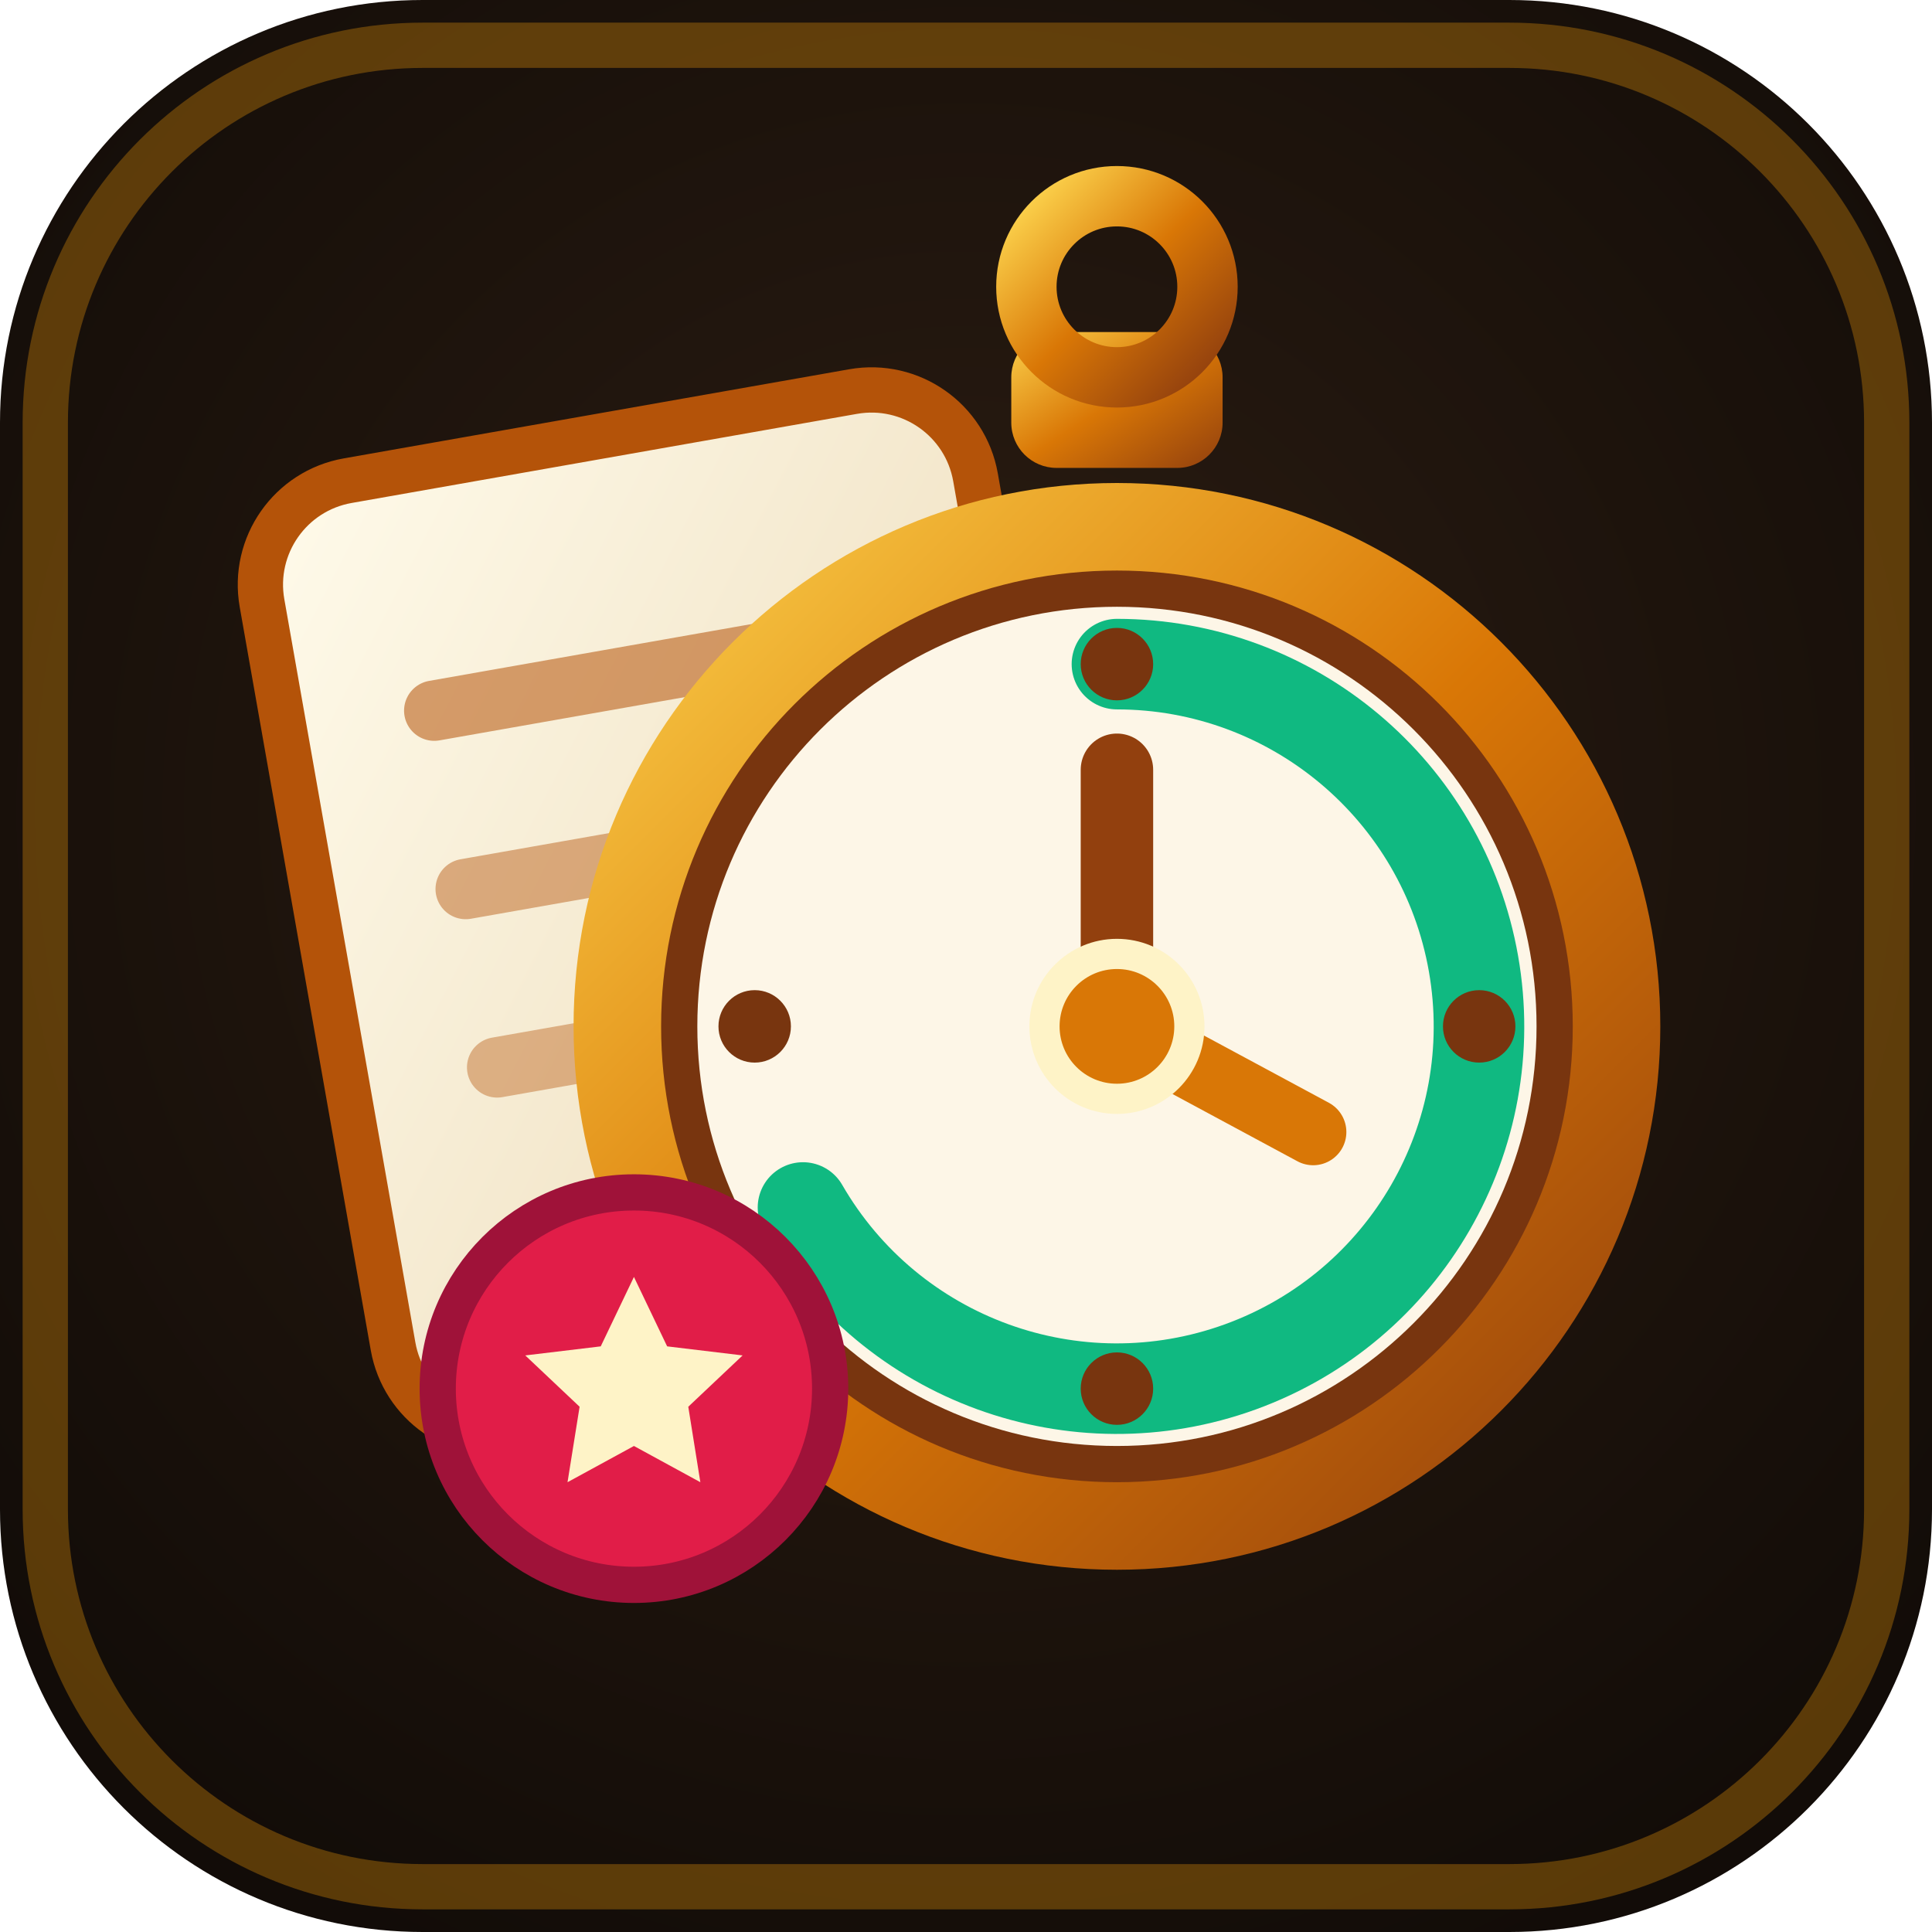
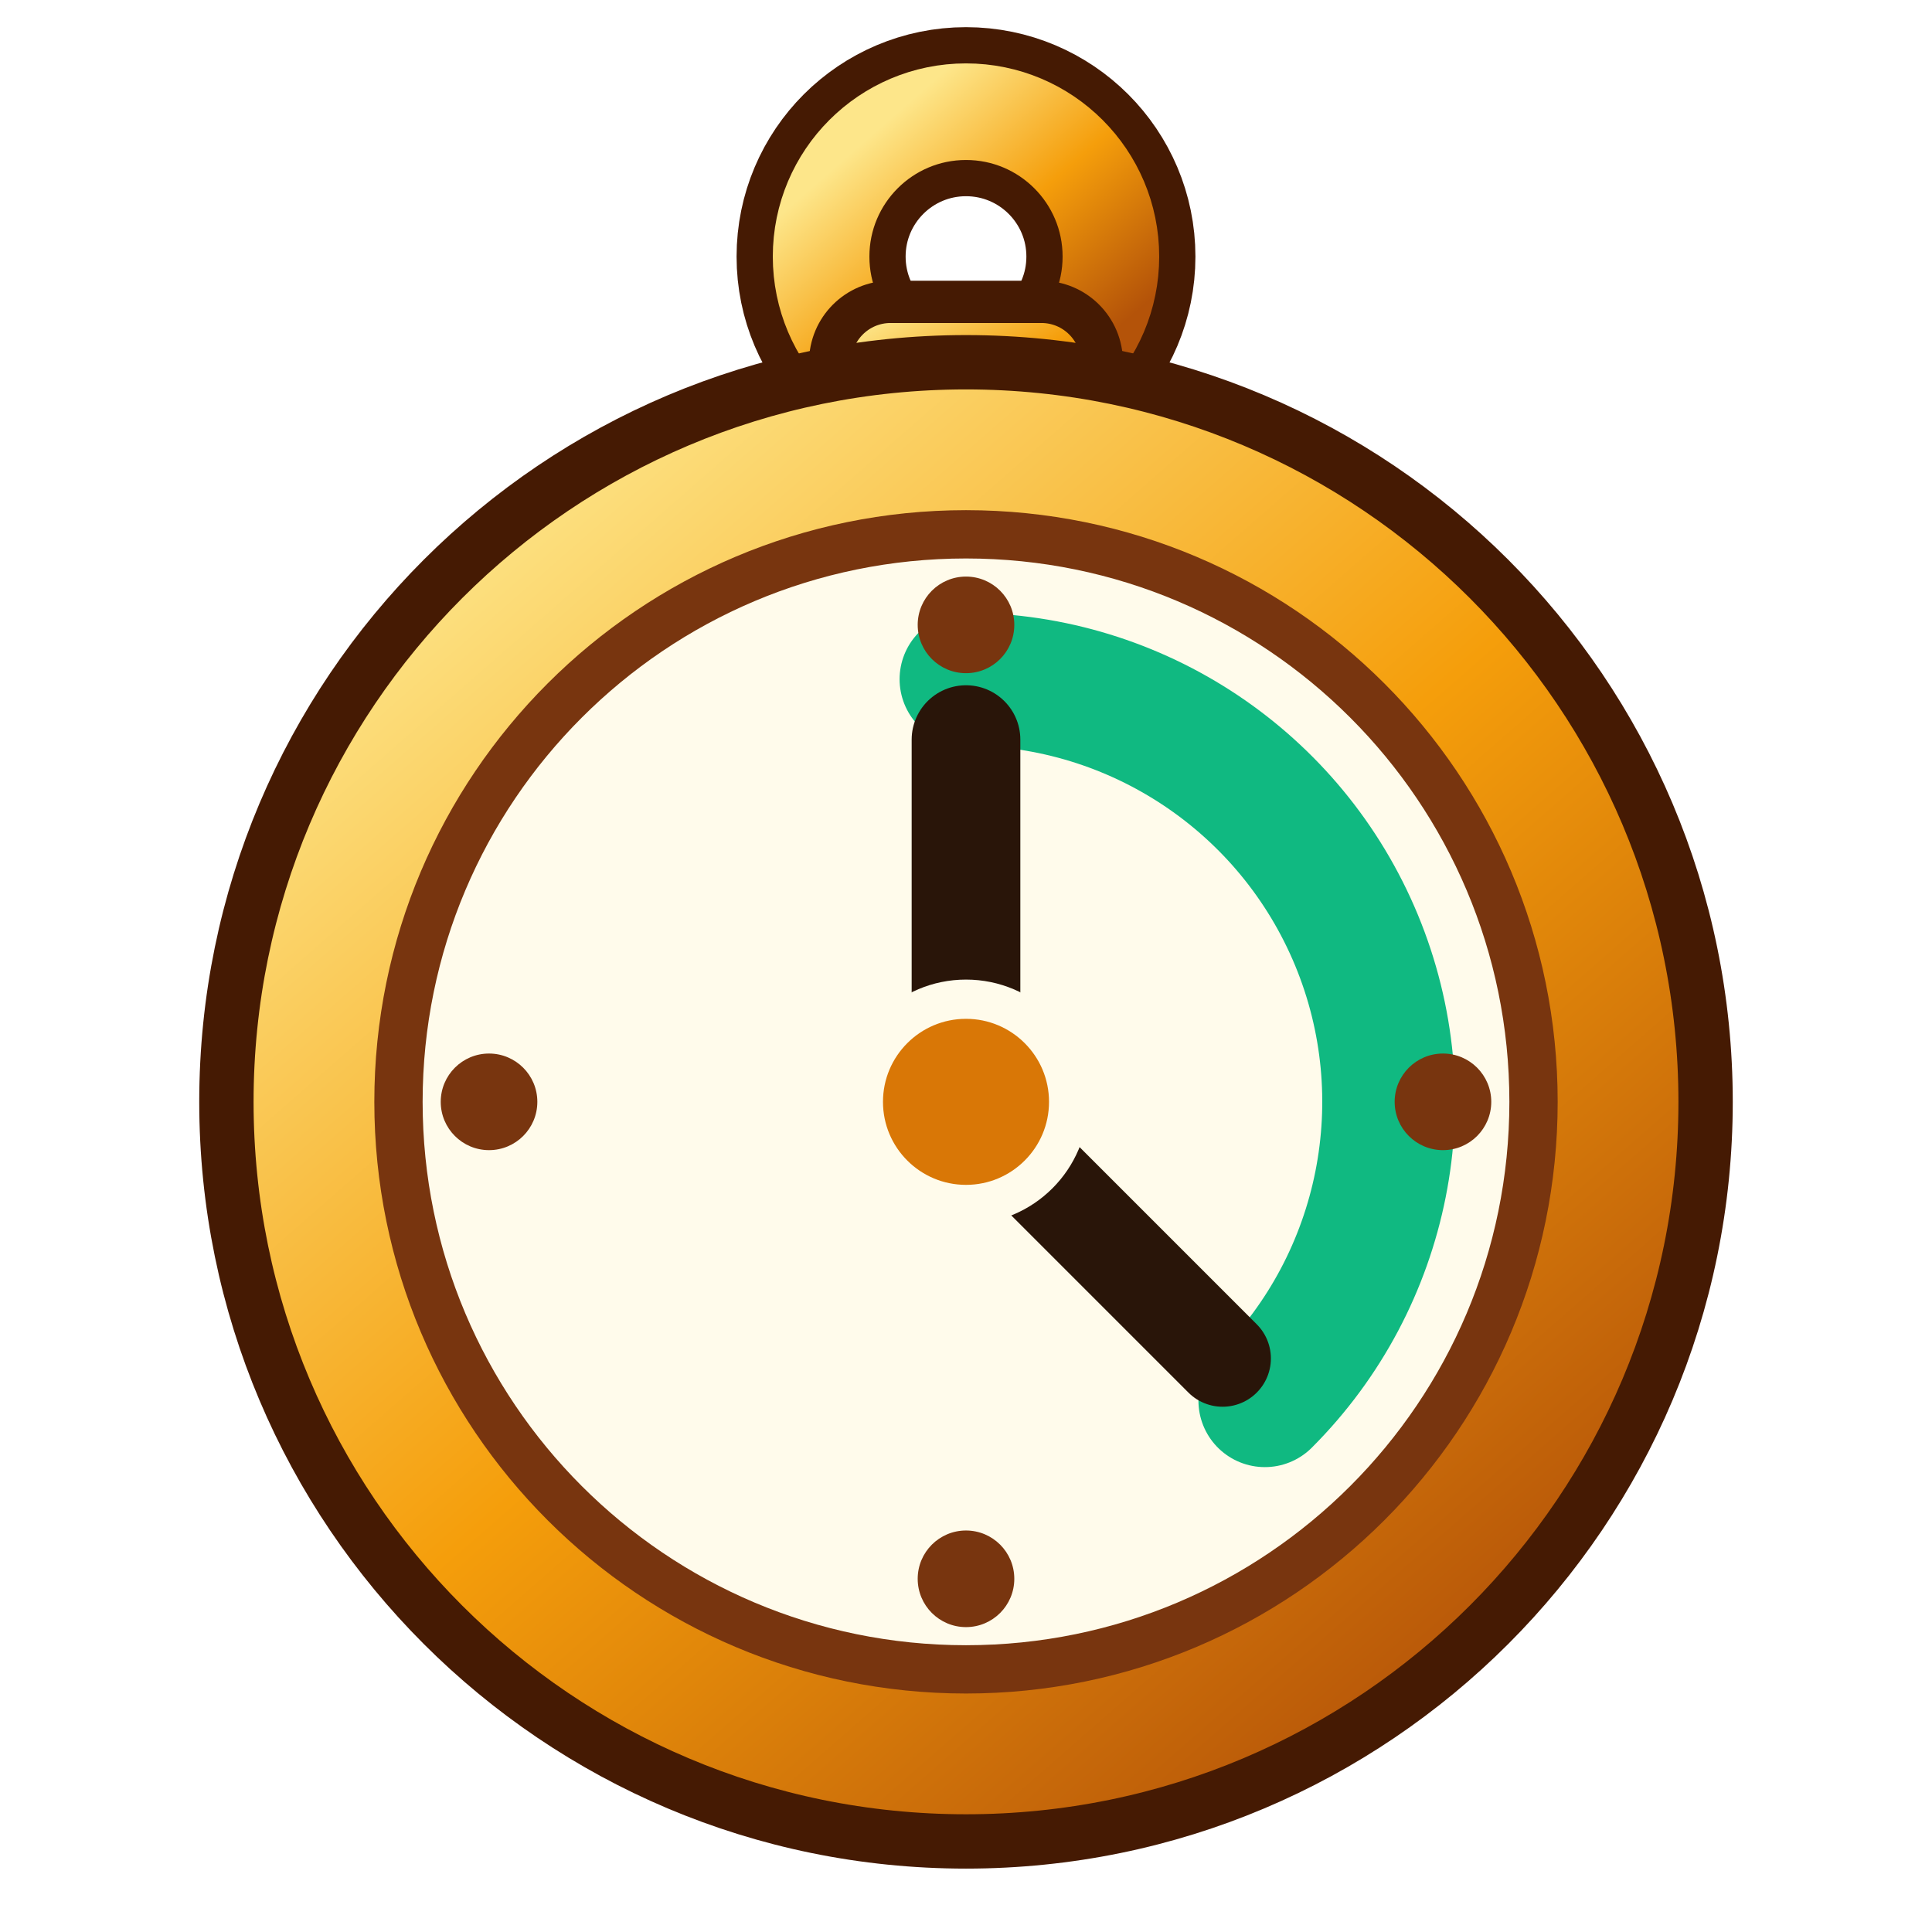
<svg xmlns="http://www.w3.org/2000/svg" viewBox="0 0 64 64">
  <defs>
-     <radialGradient id="bg" cx="50%" cy="42%" r="65%">
-       <stop offset="0%" stop-color="#2c1d12" />
-       <stop offset="100%" stop-color="#120c08" />
-     </radialGradient>
-     <linearGradient id="brass" x1="0%" y1="0%" x2="100%" y2="100%">
-       <stop offset="0%" stop-color="#fcd34d" />
-       <stop offset="50%" stop-color="#d97706" />
-       <stop offset="100%" stop-color="#92400e" />
-     </linearGradient>
-     <linearGradient id="parchment" x1="0%" y1="0%" x2="100%" y2="100%">
-       <stop offset="0%" stop-color="#fffbeb" />
-       <stop offset="100%" stop-color="#ead7b3" />
+     <linearGradient id="brass" x1="15%" y1="10%" x2="85%" y2="90%">
+       <stop offset="0%" stop-color="#fde68a" />
+       <stop offset="50%" stop-color="#f59e0b" />
+       <stop offset="100%" stop-color="#b45309" />
    </linearGradient>
  </defs>
-   <rect width="64" height="64" rx="14" fill="url(#bg)" />
-   <rect x="1.5" y="1.5" width="61" height="61" rx="12.5" fill="none" stroke="#f59e0b" stroke-opacity="0.32" stroke-width="1.5" />
-   <g transform="rotate(-10 24 32)">
-     <rect x="11" y="14" width="24" height="32" rx="3.5" fill="url(#parchment)" stroke="#b45309" stroke-width="1.5" />
-     <line x1="16" y1="22" x2="29" y2="22" stroke="#b45309" stroke-opacity="0.55" stroke-width="2" stroke-linecap="round" />
-     <line x1="16" y1="28" x2="27" y2="28" stroke="#b45309" stroke-opacity="0.45" stroke-width="2" stroke-linecap="round" />
-     <line x1="16" y1="34" x2="24" y2="34" stroke="#b45309" stroke-opacity="0.4" stroke-width="2" stroke-linecap="round" />
-   </g>
-   <rect x="33.5" y="11" width="7" height="4.5" rx="1.5" fill="url(#brass)" />
-   <circle cx="37" cy="9.5" r="3" fill="none" stroke="url(#brass)" stroke-width="2" />
-   <circle cx="37" cy="34" r="18" fill="url(#brass)" />
-   <circle cx="37" cy="34" r="14.5" fill="#fdf6e7" stroke="#78350f" stroke-width="1.2" />
-   <path d="M 37 22 A 12 12 0 1 1 26.6 40" fill="none" stroke="#10b981" stroke-width="3" stroke-linecap="round" />
-   <circle cx="37" cy="22" r="1.2" fill="#78350f" />
-   <circle cx="49" cy="34" r="1.2" fill="#78350f" />
-   <circle cx="37" cy="46" r="1.2" fill="#78350f" />
-   <circle cx="25" cy="34" r="1.2" fill="#78350f" />
-   <line x1="37" y1="34" x2="37" y2="25.5" stroke="#92400e" stroke-width="2.4" stroke-linecap="round" />
-   <line x1="37" y1="34" x2="43.5" y2="37.5" stroke="#d97706" stroke-width="2.2" stroke-linecap="round" />
-   <circle cx="37" cy="34" r="2.4" fill="#d97706" stroke="#fef3c7" stroke-width="1" />
-   <circle cx="21" cy="46" r="6.5" fill="#e11d48" stroke="#9f1239" stroke-width="1.2" />
-   <path d="M 21 42.3 L 22.1 44.6 L 24.6 44.9 L 22.8 46.6 L 23.2 49.1 L 21 47.9 L 18.8 49.1 L 19.2 46.6 L 17.4 44.9 L 19.9 44.6 Z" fill="#fef3c7" />
+   <circle cx="32" cy="8.5" r="4.8" fill="none" stroke="#451a03" stroke-width="5.6" />
+   <circle cx="32" cy="8.5" r="4.8" fill="none" stroke="url(#brass)" stroke-width="3.2" />
+   <rect x="27.5" y="10" width="9" height="6" rx="2" fill="url(#brass)" stroke="#451a03" stroke-width="1.4" />
+   <circle cx="32" cy="36.5" r="24.5" fill="url(#brass)" stroke="#451a03" stroke-width="1.8" />
+   <circle cx="32" cy="36.5" r="18.8" fill="#fffbeb" stroke="#78350f" stroke-width="1.6" />
+   <path d="M 32 22.5 A 14 14 0 0 1 41.9 46.4" fill="none" stroke="#10b981" stroke-width="4.4" stroke-linecap="round" />
+   <circle cx="32" cy="20.7" r="1.6" fill="#78350f" />
+   <circle cx="47.8" cy="36.5" r="1.6" fill="#78350f" />
+   <circle cx="32" cy="52.3" r="1.6" fill="#78350f" />
+   <circle cx="16.2" cy="36.5" r="1.6" fill="#78350f" />
+   <line x1="32" y1="36.5" x2="32" y2="24.5" stroke="#291509" stroke-width="3.6" stroke-linecap="round" />
+   <line x1="32" y1="36.5" x2="40.5" y2="45" stroke="#291509" stroke-width="3.2" stroke-linecap="round" />
+   <circle cx="32" cy="36.5" r="3.4" fill="#d97706" stroke="#fffbeb" stroke-width="1.3" />
</svg>
